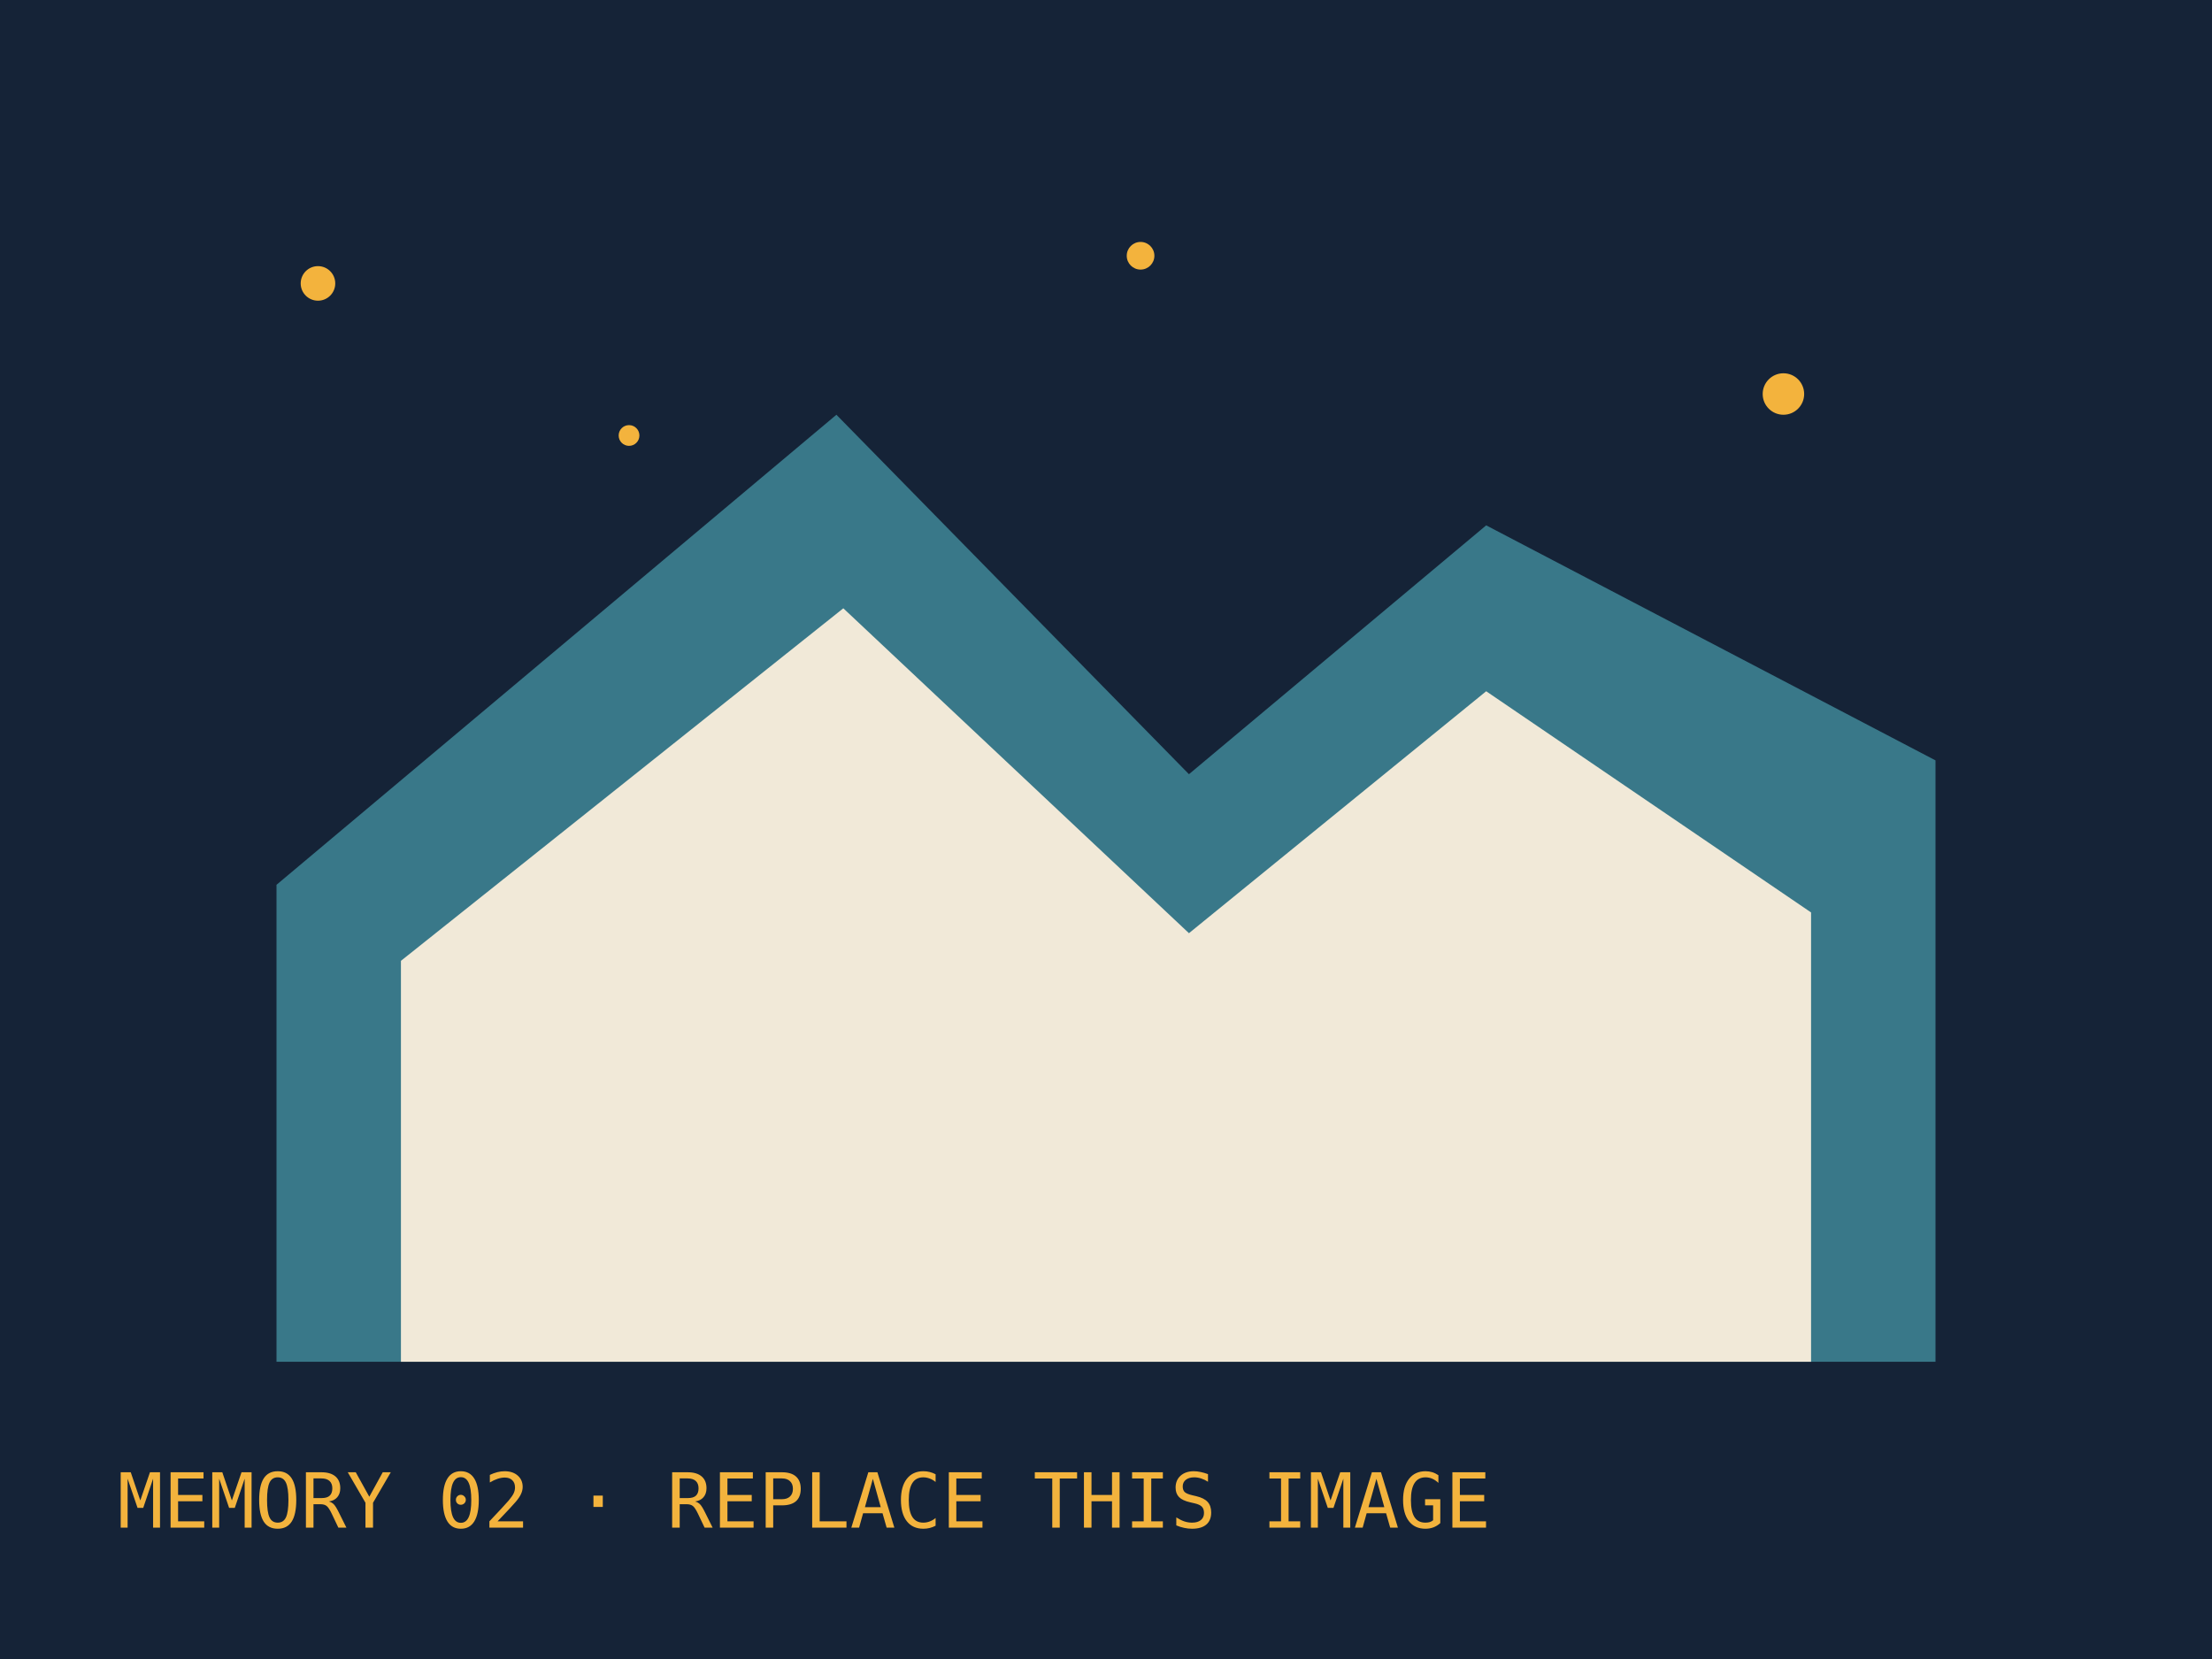
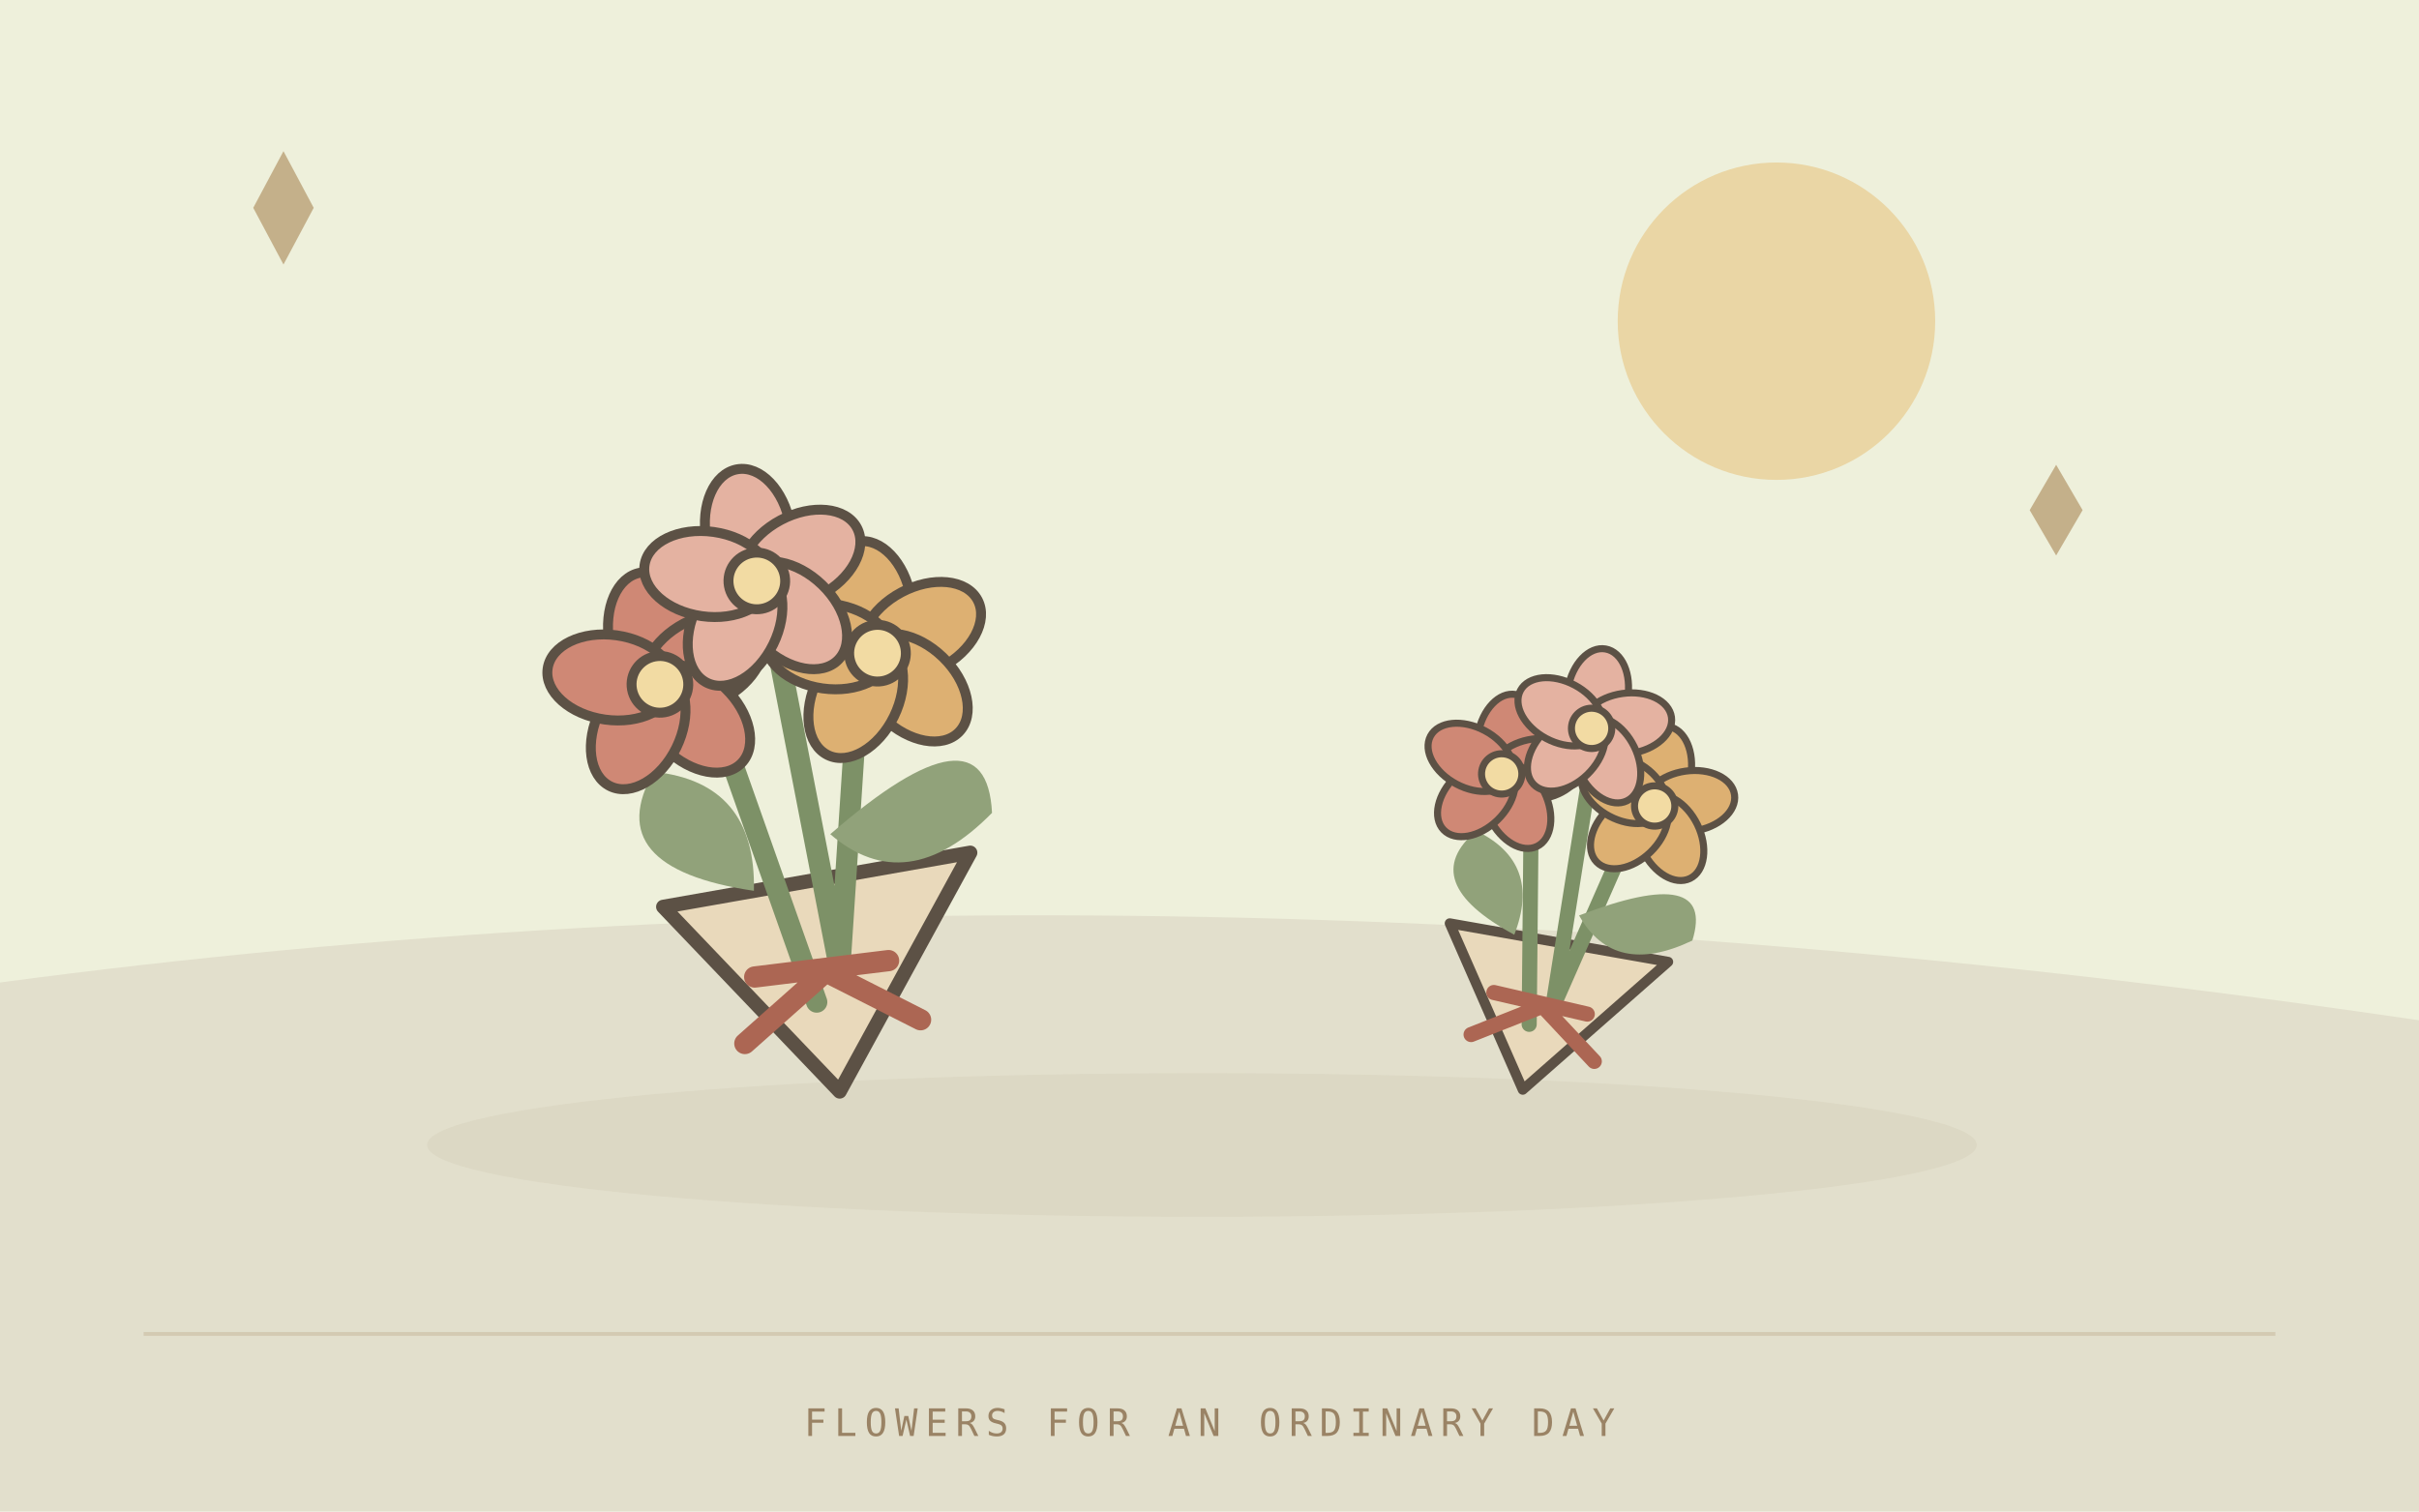
- <svg xmlns="http://www.w3.org/2000/svg" viewBox="0 0 640 480" role="img" aria-labelledby="title">
-   <rect width="640" height="480" fill="#152337" />
-   <g fill="#f3b33d">
-     <circle cx="92" cy="82" r="5" />
-     <circle cx="182" cy="126" r="3" />
-     <circle cx="330" cy="74" r="4" />
-     <circle cx="516" cy="114" r="6" />
+ <svg xmlns="http://www.w3.org/2000/svg" viewBox="0 0 640 400" role="img" aria-labelledby="title">
+   <rect width="640" height="400" fill="#eef0db" />
+   <circle cx="470" cy="85" r="42" fill="#ead6a5" />
+   <path d="m67 55 8-15 8 15-8 15Zm470 80 7-12 7 12-7 12Z" fill="#c4b08a" />
+   <path d="M0 260Q300 220 640 270v130H0Z" fill="#e2dfcc" />
+   <ellipse cx="318" cy="303" rx="205" ry="19" fill="#9e8c6d" opacity=".09" />
+   <g transform="translate(100 100) rotate(-10 112.5 112.5)">
+     <svg x="0" y="0" width="225" height="225" class="" viewBox="0 0 120 110" fill="none" stroke="#5c5145" stroke-width="2" stroke-linecap="round" stroke-linejoin="round" aria-hidden="true">
+       <path d="m38 66 20 30 24-30Z" fill="#e9d9bb" />
+       <path d="m57 83-8-48m12 44 11-45m-11 44-1-59" stroke="#7d9167" stroke-width="3" />
+       <path d="M51 66Q30 59 40 47q14 4 11 19m12-6q25-15 23 1-14 10-23-1" fill="#91a27a" stroke="none" />
+       <g transform="translate(43 35)">
+         <ellipse cy="-7" rx="6" ry="9" transform="rotate(0)" fill="#cf8875" stroke-width="1.4" />
+         <ellipse cy="-7" rx="6" ry="9" transform="rotate(72)" fill="#cf8875" stroke-width="1.4" />
+         <ellipse cy="-7" rx="6" ry="9" transform="rotate(144)" fill="#cf8875" stroke-width="1.4" />
+         <ellipse cy="-7" rx="6" ry="9" transform="rotate(216)" fill="#cf8875" stroke-width="1.4" />
+         <ellipse cy="-7" rx="6" ry="9" transform="rotate(288)" fill="#cf8875" stroke-width="1.4" />
+         <circle r="4" fill="#f2dba3" stroke-width="1.4" />
+       </g>
+       <g transform="translate(74 36)">
+         <ellipse cy="-7" rx="6" ry="9" transform="rotate(0)" fill="#ddb072" stroke-width="1.4" />
+         <ellipse cy="-7" rx="6" ry="9" transform="rotate(72)" fill="#ddb072" stroke-width="1.4" />
+         <ellipse cy="-7" rx="6" ry="9" transform="rotate(144)" fill="#ddb072" stroke-width="1.4" />
+         <ellipse cy="-7" rx="6" ry="9" transform="rotate(216)" fill="#ddb072" stroke-width="1.4" />
+         <ellipse cy="-7" rx="6" ry="9" transform="rotate(288)" fill="#ddb072" stroke-width="1.4" />
+         <circle r="4" fill="#f2dba3" stroke-width="1.4" />
+       </g>
+       <g transform="translate(59 23)">
+         <ellipse cy="-7" rx="6" ry="9" transform="rotate(0)" fill="#e4b2a1" stroke-width="1.4" />
+         <ellipse cy="-7" rx="6" ry="9" transform="rotate(72)" fill="#e4b2a1" stroke-width="1.4" />
+         <ellipse cy="-7" rx="6" ry="9" transform="rotate(144)" fill="#e4b2a1" stroke-width="1.4" />
+         <ellipse cy="-7" rx="6" ry="9" transform="rotate(216)" fill="#e4b2a1" stroke-width="1.4" />
+         <ellipse cy="-7" rx="6" ry="9" transform="rotate(288)" fill="#e4b2a1" stroke-width="1.4" />
+         <circle r="4" fill="#f2dba3" stroke-width="1.4" />
+       </g>
+       <path d="m49 78 19 1m-9 0-13 8m13-8 12 9" stroke="#ac6653" stroke-width="3" />
+     </svg>
  </g>
-   <path d="M80 394h480V220L430 152l-86 72-102-104L80 256Z" fill="#397889" />
-   <path d="M116 394h408V264l-94-64-86 70-100-94-128 102Z" fill="#f1e9d8" />
-   <text x="34" y="442" fill="#f3b33d" font-family="monospace" font-size="22">MEMORY 02 · REPLACE THIS IMAGE</text>
+   <g transform="translate(335 155) rotate(10 80 80)">
+     <svg x="0" y="0" width="160" height="160" class="" viewBox="0 0 120 110" fill="none" stroke="#5c5145" stroke-width="2" stroke-linecap="round" stroke-linejoin="round" aria-hidden="true">
+       <path d="m38 66 20 30 24-30Z" fill="#e9d9bb" />
+       <path d="m57 83-8-48m12 44 11-45m-11 44-1-59" stroke="#7d9167" stroke-width="3" />
+       <path d="M51 66Q30 59 40 47q14 4 11 19m12-6q25-15 23 1-14 10-23-1" fill="#91a27a" stroke="none" />
+       <g transform="translate(43 35)">
+         <ellipse cy="-7" rx="6" ry="9" transform="rotate(0)" fill="#cf8875" stroke-width="1.4" />
+         <ellipse cy="-7" rx="6" ry="9" transform="rotate(72)" fill="#cf8875" stroke-width="1.4" />
+         <ellipse cy="-7" rx="6" ry="9" transform="rotate(144)" fill="#cf8875" stroke-width="1.4" />
+         <ellipse cy="-7" rx="6" ry="9" transform="rotate(216)" fill="#cf8875" stroke-width="1.4" />
+         <ellipse cy="-7" rx="6" ry="9" transform="rotate(288)" fill="#cf8875" stroke-width="1.4" />
+         <circle r="4" fill="#f2dba3" stroke-width="1.4" />
+       </g>
+       <g transform="translate(74 36)">
+         <ellipse cy="-7" rx="6" ry="9" transform="rotate(0)" fill="#ddb072" stroke-width="1.4" />
+         <ellipse cy="-7" rx="6" ry="9" transform="rotate(72)" fill="#ddb072" stroke-width="1.4" />
+         <ellipse cy="-7" rx="6" ry="9" transform="rotate(144)" fill="#ddb072" stroke-width="1.4" />
+         <ellipse cy="-7" rx="6" ry="9" transform="rotate(216)" fill="#ddb072" stroke-width="1.4" />
+         <ellipse cy="-7" rx="6" ry="9" transform="rotate(288)" fill="#ddb072" stroke-width="1.4" />
+         <circle r="4" fill="#f2dba3" stroke-width="1.4" />
+       </g>
+       <g transform="translate(59 23)">
+         <ellipse cy="-7" rx="6" ry="9" transform="rotate(0)" fill="#e4b2a1" stroke-width="1.4" />
+         <ellipse cy="-7" rx="6" ry="9" transform="rotate(72)" fill="#e4b2a1" stroke-width="1.4" />
+         <ellipse cy="-7" rx="6" ry="9" transform="rotate(144)" fill="#e4b2a1" stroke-width="1.4" />
+         <ellipse cy="-7" rx="6" ry="9" transform="rotate(216)" fill="#e4b2a1" stroke-width="1.4" />
+         <ellipse cy="-7" rx="6" ry="9" transform="rotate(288)" fill="#e4b2a1" stroke-width="1.4" />
+         <circle r="4" fill="#f2dba3" stroke-width="1.4" />
+       </g>
+       <path d="m49 78 19 1m-9 0-13 8m13-8 12 9" stroke="#ac6653" stroke-width="3" />
+     </svg>
+   </g>
+   <path d="M38 353h564" stroke="#ae9876" stroke-opacity=".3" />
+   <text x="320" y="380" text-anchor="middle" fill="#9a8365" font-family="monospace" font-size="10" letter-spacing="2">FLOWERS FOR AN ORDINARY DAY</text>
</svg>
